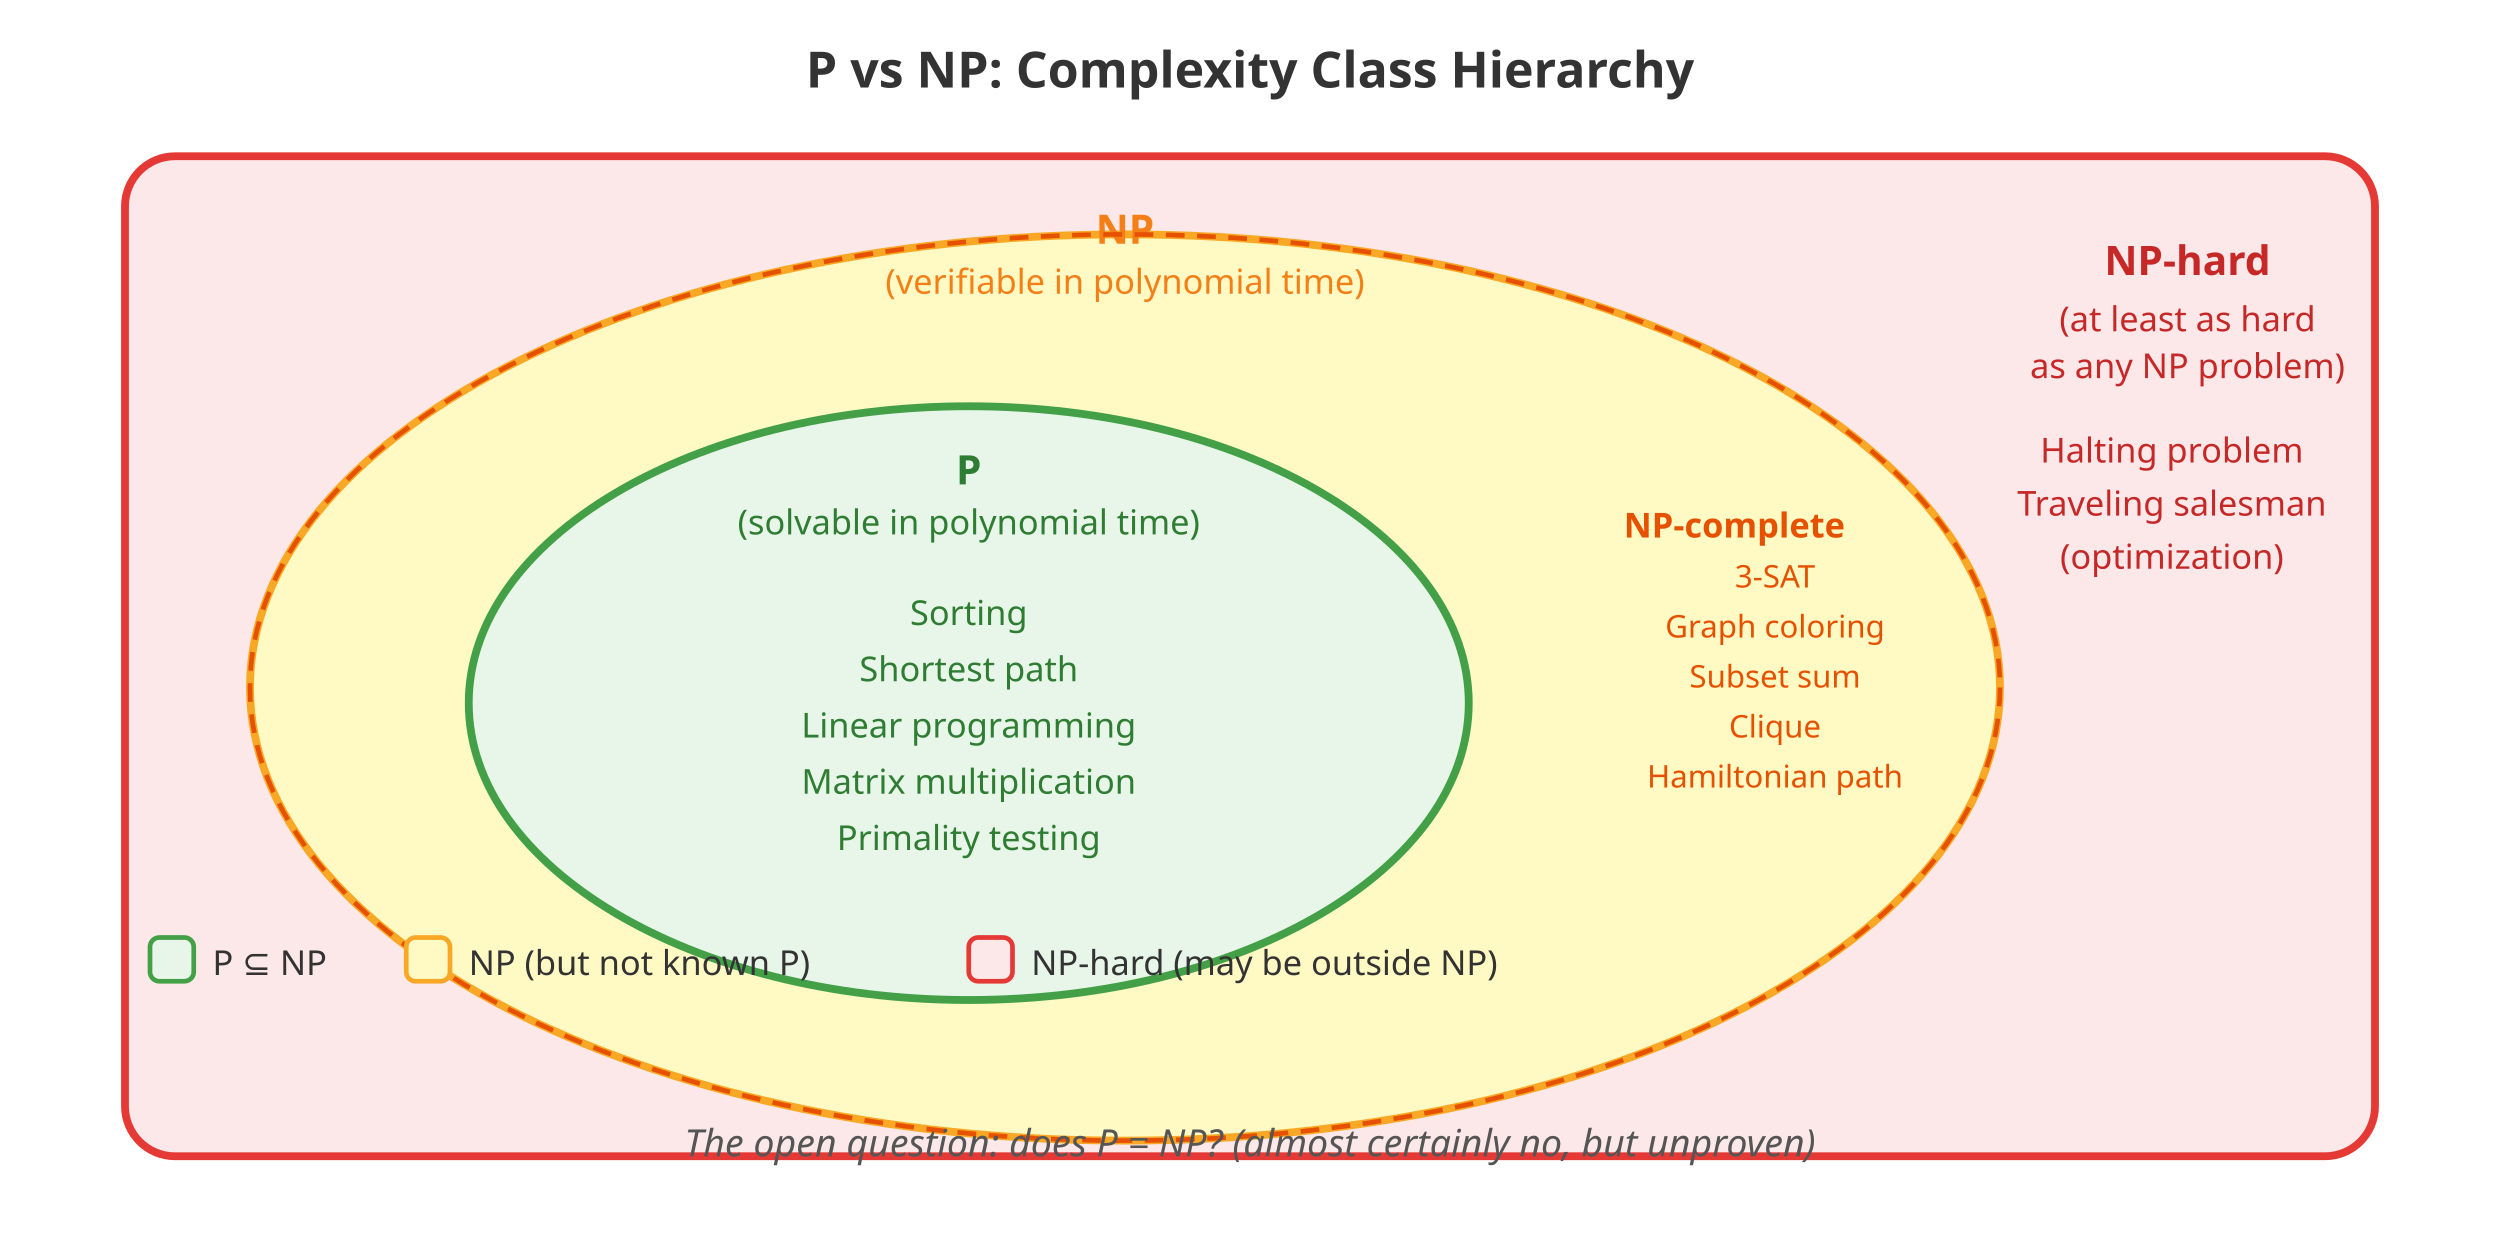
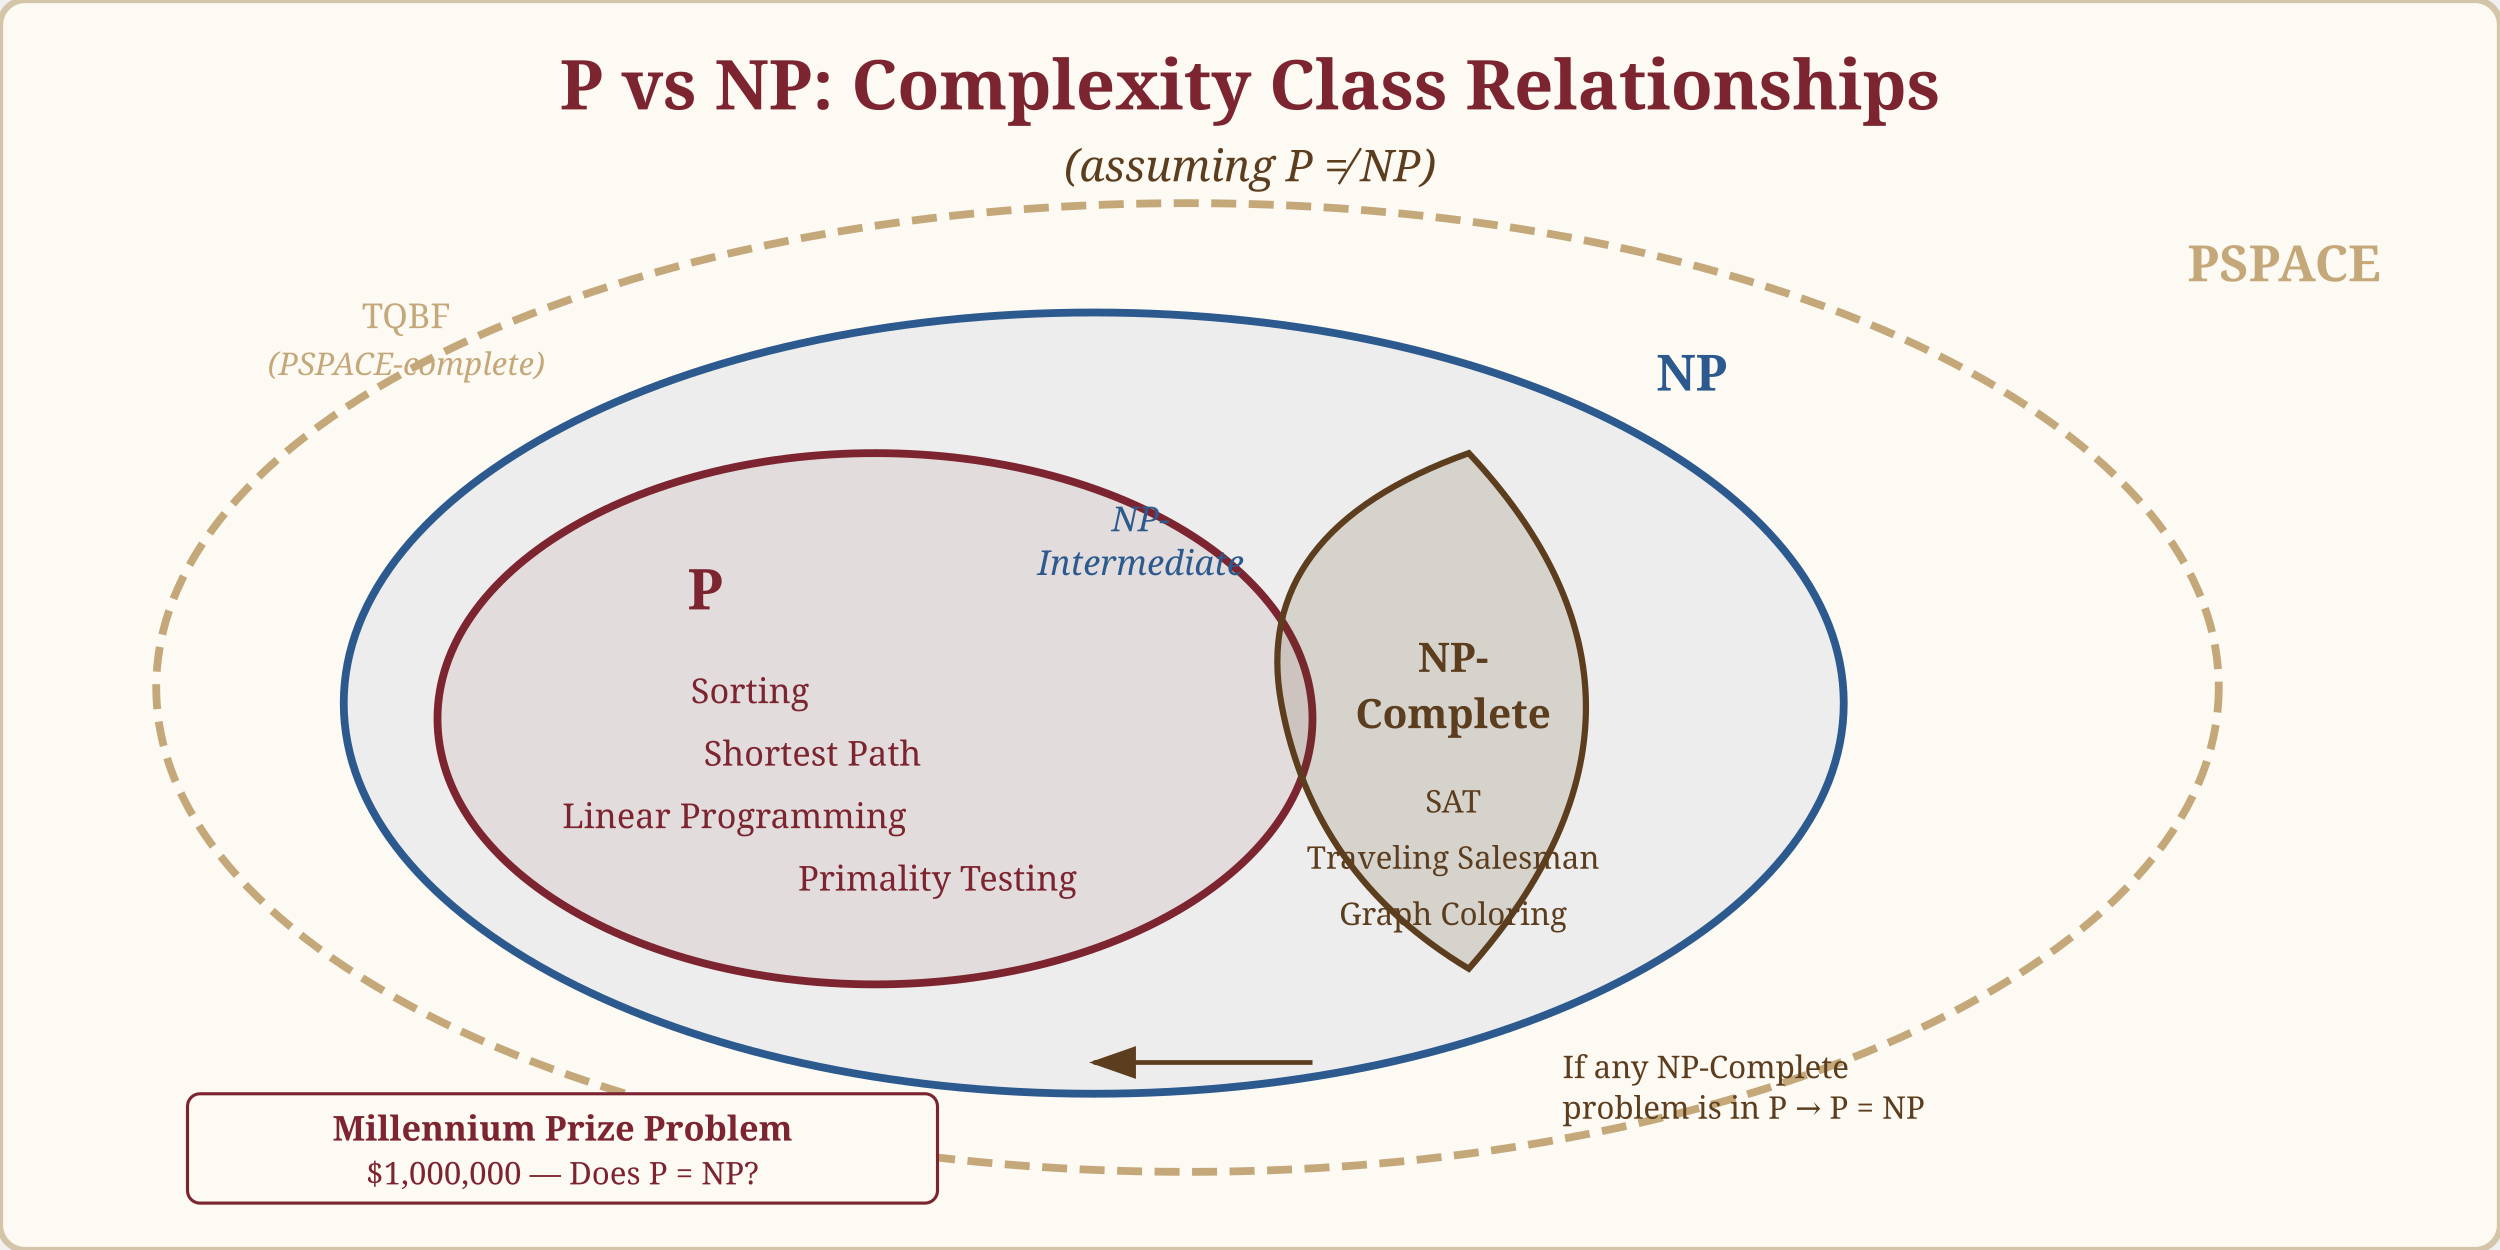
- <svg xmlns="http://www.w3.org/2000/svg" viewBox="0 0 800 400" font-family="sans-serif">
-   <rect width="800" height="400" fill="white" />
-   <text x="400" y="28" text-anchor="middle" font-size="16" fill="#333" font-weight="bold">P vs NP: Complexity Class Hierarchy</text>
-   <rect x="40" y="50" width="720" height="320" rx="16" fill="#fce8e8" stroke="#e53935" stroke-width="2.5" />
-   <text x="700" y="88" text-anchor="middle" font-size="13" fill="#c62828" font-weight="bold">NP-hard</text>
-   <text x="700" y="106" text-anchor="middle" font-size="11" fill="#c62828">(at least as hard</text>
-   <text x="700" y="121" text-anchor="middle" font-size="11" fill="#c62828">as any NP problem)</text>
-   <text x="695" y="148" text-anchor="middle" font-size="11" fill="#c62828">Halting problem</text>
-   <text x="695" y="165" text-anchor="middle" font-size="11" fill="#c62828">Traveling salesman</text>
-   <text x="695" y="182" text-anchor="middle" font-size="11" fill="#c62828">(optimization)</text>
-   <ellipse cx="360" cy="220" rx="280" ry="145" fill="#fff9c4" stroke="#f9a825" stroke-width="2.5" />
-   <text x="360" y="78" text-anchor="middle" font-size="13" fill="#f57f17" font-weight="bold">NP</text>
-   <text x="360" y="94" text-anchor="middle" font-size="11" fill="#f57f17">(verifiable in polynomial time)</text>
-   <text x="555" y="172" text-anchor="middle" font-size="11" fill="#e65100" font-weight="bold">NP-complete</text>
-   <text x="568" y="188" text-anchor="middle" font-size="10" fill="#e65100">3-SAT</text>
-   <text x="568" y="204" text-anchor="middle" font-size="10" fill="#e65100">Graph coloring</text>
-   <text x="568" y="220" text-anchor="middle" font-size="10" fill="#e65100">Subset sum</text>
-   <text x="568" y="236" text-anchor="middle" font-size="10" fill="#e65100">Clique</text>
-   <text x="568" y="252" text-anchor="middle" font-size="10" fill="#e65100">Hamiltonian path</text>
-   <ellipse cx="360" cy="220" rx="280" ry="145" fill="none" stroke="#e65100" stroke-width="1.5" stroke-dasharray="6,4" />
-   <ellipse cx="310" cy="225" rx="160" ry="95" fill="#e8f5e9" stroke="#43a047" stroke-width="2.5" />
-   <text x="310" y="155" text-anchor="middle" font-size="13" fill="#2e7d32" font-weight="bold">P</text>
-   <text x="310" y="171" text-anchor="middle" font-size="11" fill="#2e7d32">(solvable in polynomial time)</text>
-   <text x="310" y="200" text-anchor="middle" font-size="11" fill="#2e7d32">Sorting</text>
-   <text x="310" y="218" text-anchor="middle" font-size="11" fill="#2e7d32">Shortest path</text>
-   <text x="310" y="236" text-anchor="middle" font-size="11" fill="#2e7d32">Linear programming</text>
-   <text x="310" y="254" text-anchor="middle" font-size="11" fill="#2e7d32">Matrix multiplication</text>
-   <text x="310" y="272" text-anchor="middle" font-size="11" fill="#2e7d32">Primality testing</text>
-   <rect x="48" y="300" width="14" height="14" rx="3" fill="#e8f5e9" stroke="#43a047" stroke-width="1.5" />
-   <text x="68" y="312" font-size="11" fill="#333">P ⊆ NP</text>
-   <rect x="130" y="300" width="14" height="14" rx="3" fill="#fff9c4" stroke="#f9a825" stroke-width="1.5" />
-   <text x="150" y="312" font-size="11" fill="#333">NP (but not known P)</text>
-   <rect x="310" y="300" width="14" height="14" rx="3" fill="#fce8e8" stroke="#e53935" stroke-width="1.5" />
-   <text x="330" y="312" font-size="11" fill="#333">NP-hard (may be outside NP)</text>
-   <text x="400" y="370" text-anchor="middle" font-size="12" fill="#555" font-style="italic">The open question: does P = NP? (almost certainly no, but unproven)</text>
+ <svg xmlns="http://www.w3.org/2000/svg" viewBox="0 0 800 400">
+   <rect x="0" y="0" width="800" height="400" rx="8" ry="8" fill="#FDFAF4" stroke="#D4C5A9" stroke-width="2" />
+   <text x="400" y="35" font-family="Georgia, serif" font-size="22" fill="#7C2530" text-anchor="middle" font-weight="bold">P vs NP: Complexity Class Relationships</text>
+   <text x="400" y="58" font-family="Georgia, serif" font-size="14" fill="#5C3D1E" text-anchor="middle" font-style="italic">(assuming P ≠ NP)</text>
+   <ellipse cx="380" cy="220" rx="330" ry="155" fill="none" stroke="#C4A87A" stroke-width="2.5" stroke-dasharray="8,4" />
+   <text x="700" y="90" font-family="Georgia, serif" font-size="16" fill="#C4A87A" font-weight="bold">PSPACE</text>
+   <ellipse cx="350" cy="225" rx="240" ry="125" fill="rgba(45,90,142,0.08)" stroke="#2D5A8E" stroke-width="2.5" />
+   <text x="530" y="125" font-family="Georgia, serif" font-size="16" fill="#2D5A8E" font-weight="bold">NP</text>
+   <ellipse cx="280" cy="230" rx="140" ry="85" fill="rgba(124,37,48,0.08)" stroke="#7C2530" stroke-width="2.5" />
+   <text x="220" y="195" font-family="Georgia, serif" font-size="18" fill="#7C2530" font-weight="bold">P</text>
+   <path d="M 470 145 Q 545 225 470 310 Q 420 280 410 225 Q 400 170 470 145 Z" fill="rgba(92,61,30,0.15)" stroke="#5C3D1E" stroke-width="2" />
+   <text x="465" y="215" font-family="Georgia, serif" font-size="13" fill="#5C3D1E" font-weight="bold" text-anchor="middle">NP-</text>
+   <text x="465" y="233" font-family="Georgia, serif" font-size="13" fill="#5C3D1E" font-weight="bold" text-anchor="middle">Complete</text>
+   <text x="365" y="170" font-family="Georgia, serif" font-size="11" fill="#2D5A8E" text-anchor="middle" font-style="italic">NP-</text>
+   <text x="365" y="184" font-family="Georgia, serif" font-size="11" fill="#2D5A8E" text-anchor="middle" font-style="italic">Intermediate</text>
+   <text x="240" y="225" font-family="Georgia, serif" font-size="11" fill="#7C2530" text-anchor="middle">Sorting</text>
+   <text x="260" y="245" font-family="Georgia, serif" font-size="11" fill="#7C2530" text-anchor="middle">Shortest Path</text>
+   <text x="235" y="265" font-family="Georgia, serif" font-size="11" fill="#7C2530" text-anchor="middle">Linear Programming</text>
+   <text x="300" y="285" font-family="Georgia, serif" font-size="11" fill="#7C2530" text-anchor="middle">Primality Testing</text>
+   <text x="465" y="260" font-family="Georgia, serif" font-size="10" fill="#5C3D1E" text-anchor="middle">SAT</text>
+   <text x="465" y="278" font-family="Georgia, serif" font-size="10" fill="#5C3D1E" text-anchor="middle">Traveling Salesman</text>
+   <text x="465" y="296" font-family="Georgia, serif" font-size="10" fill="#5C3D1E" text-anchor="middle">Graph Coloring</text>
+   <line x1="420" y1="340" x2="350" y2="340" stroke="#5C3D1E" stroke-width="1.5" marker-end="url(#arrowBrown)" />
+   <text x="500" y="345" font-family="Georgia, serif" font-size="10" fill="#5C3D1E" text-anchor="start">If any NP-Complete</text>
+   <text x="500" y="358" font-family="Georgia, serif" font-size="10" fill="#5C3D1E" text-anchor="start">problem is in P → P = NP</text>
+   <text x="130" y="105" font-family="Georgia, serif" font-size="11" fill="#C4A87A" text-anchor="middle">TQBF</text>
+   <text x="130" y="120" font-family="Georgia, serif" font-size="10" fill="#C4A87A" text-anchor="middle" font-style="italic">(PSPACE-complete)</text>
+   <defs>
+     <marker id="arrowBrown" markerWidth="10" markerHeight="7" refX="9" refY="3.5" orient="auto">
+       <polygon points="0 0, 10 3.5, 0 7" fill="#5C3D1E" />
+     </marker>
+   </defs>
+   <rect x="60" y="350" rx="4" ry="4" width="240" height="35" fill="#FDFAF4" stroke="#7C2530" stroke-width="1" />
+   <text x="180" y="365" font-family="Georgia, serif" font-size="11" fill="#7C2530" text-anchor="middle" font-weight="bold">Millennium Prize Problem</text>
+   <text x="180" y="379" font-family="Georgia, serif" font-size="10" fill="#7C2530" text-anchor="middle">$1,000,000 — Does P = NP?</text>
</svg>
